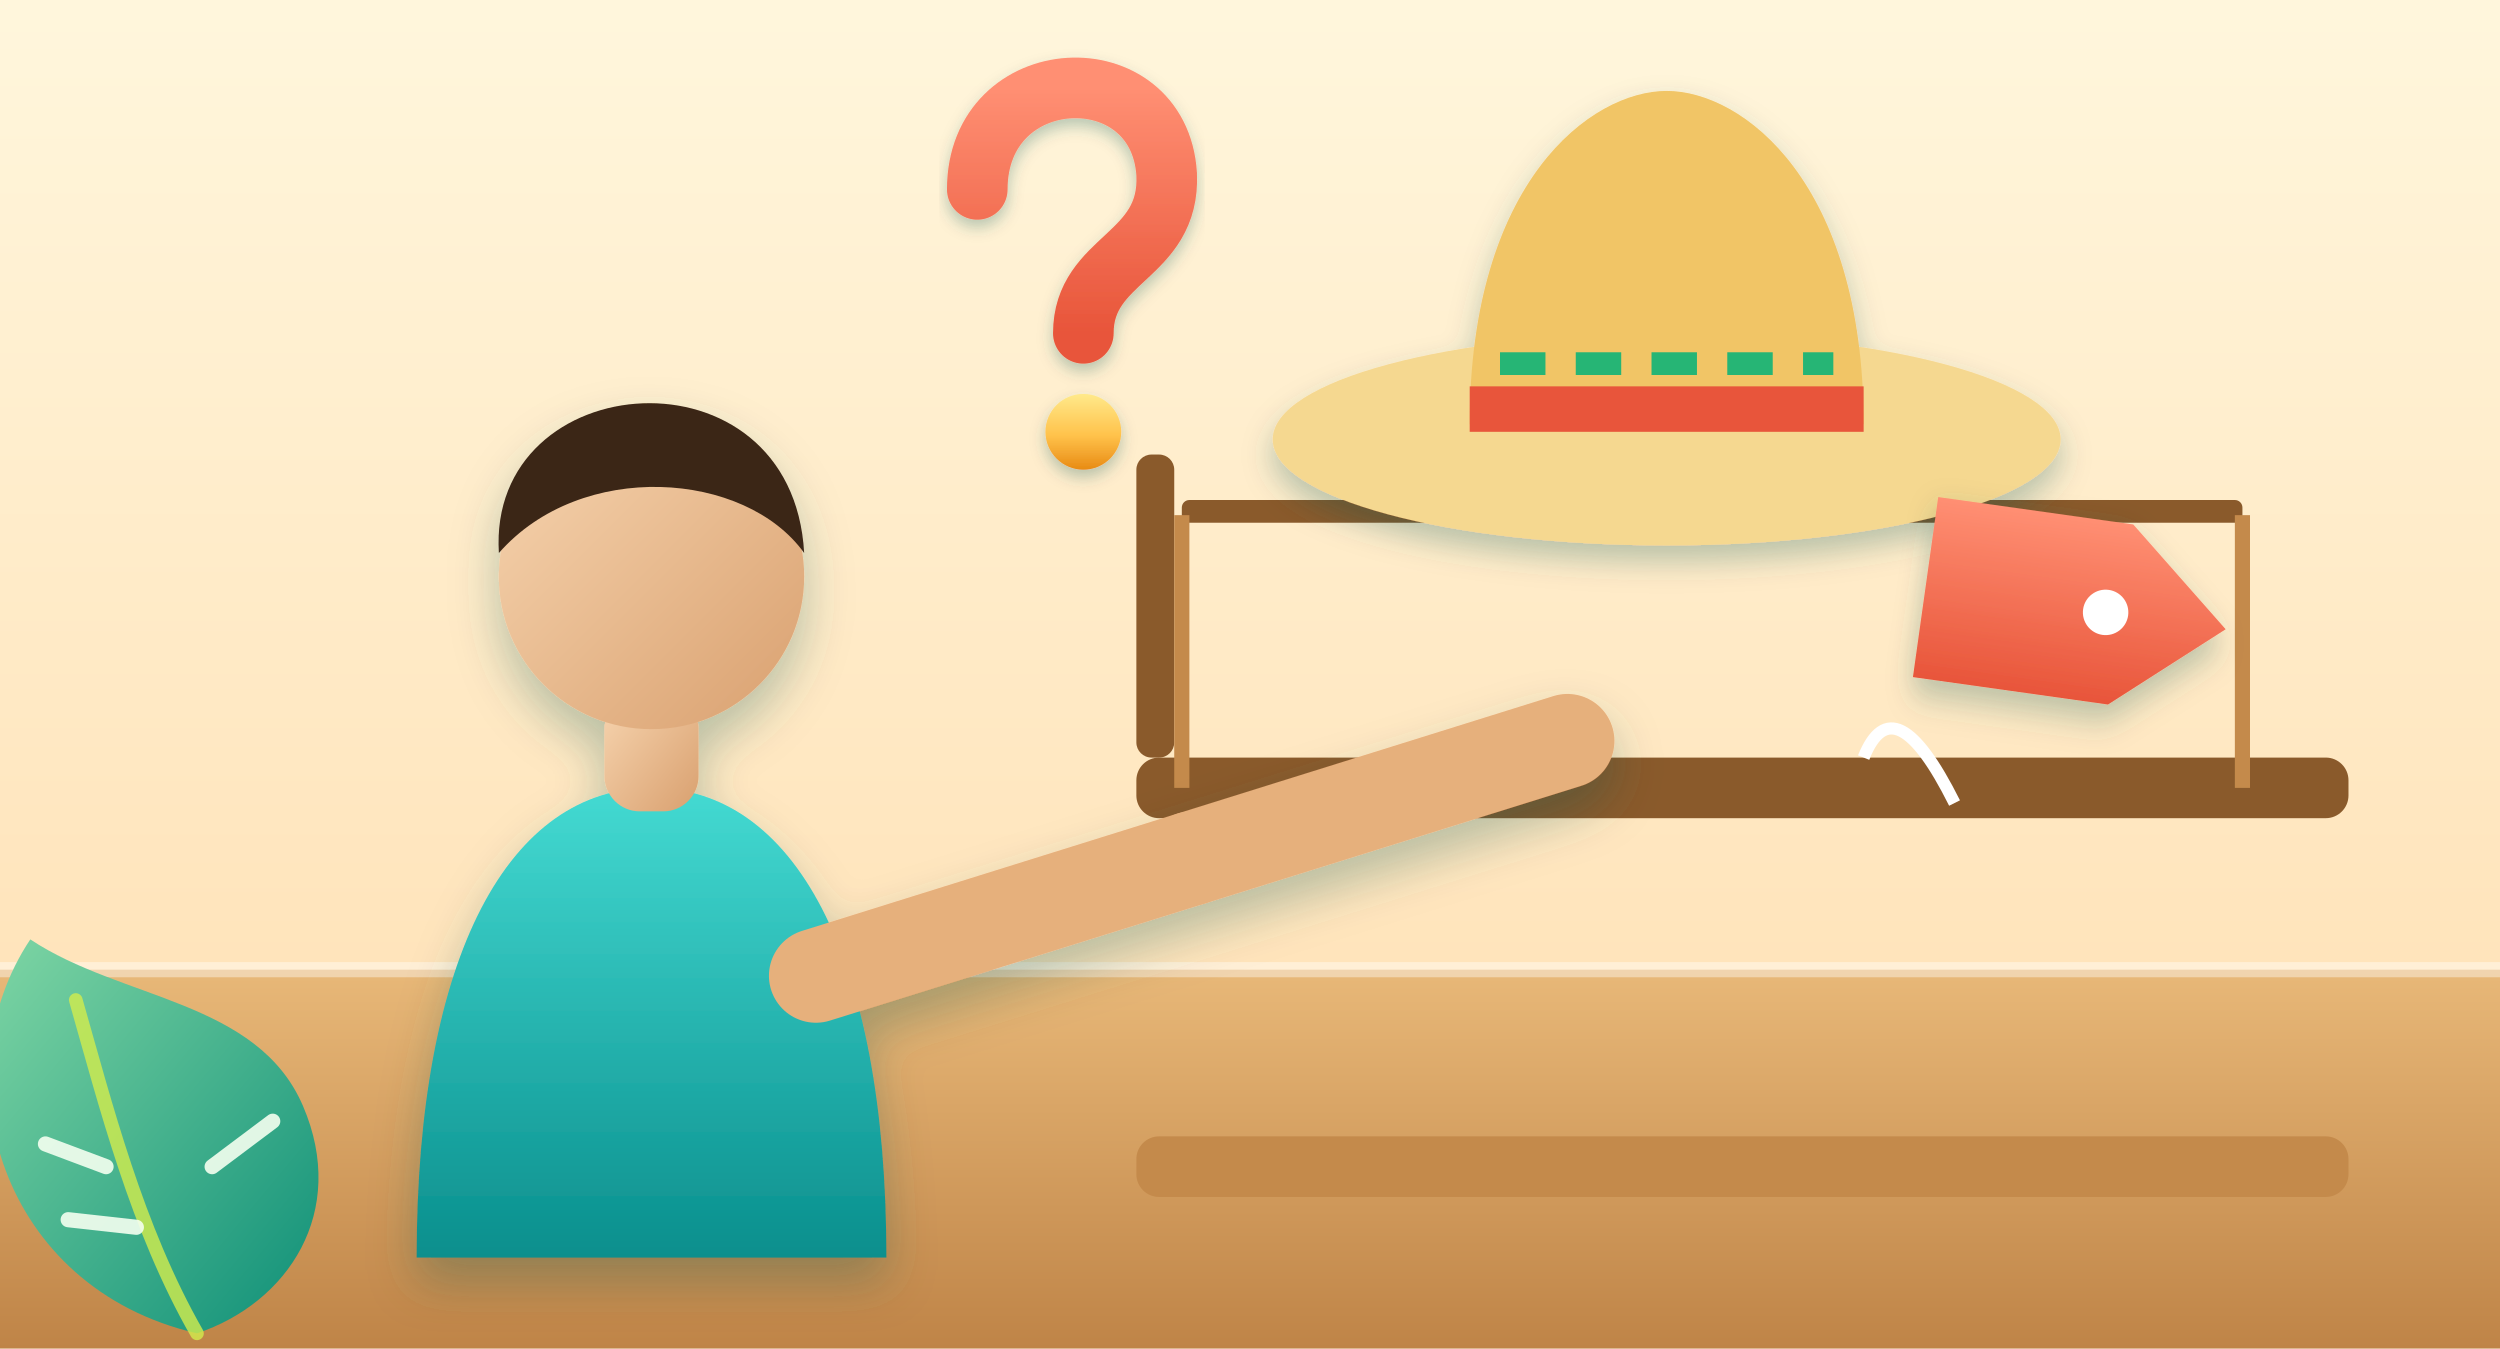
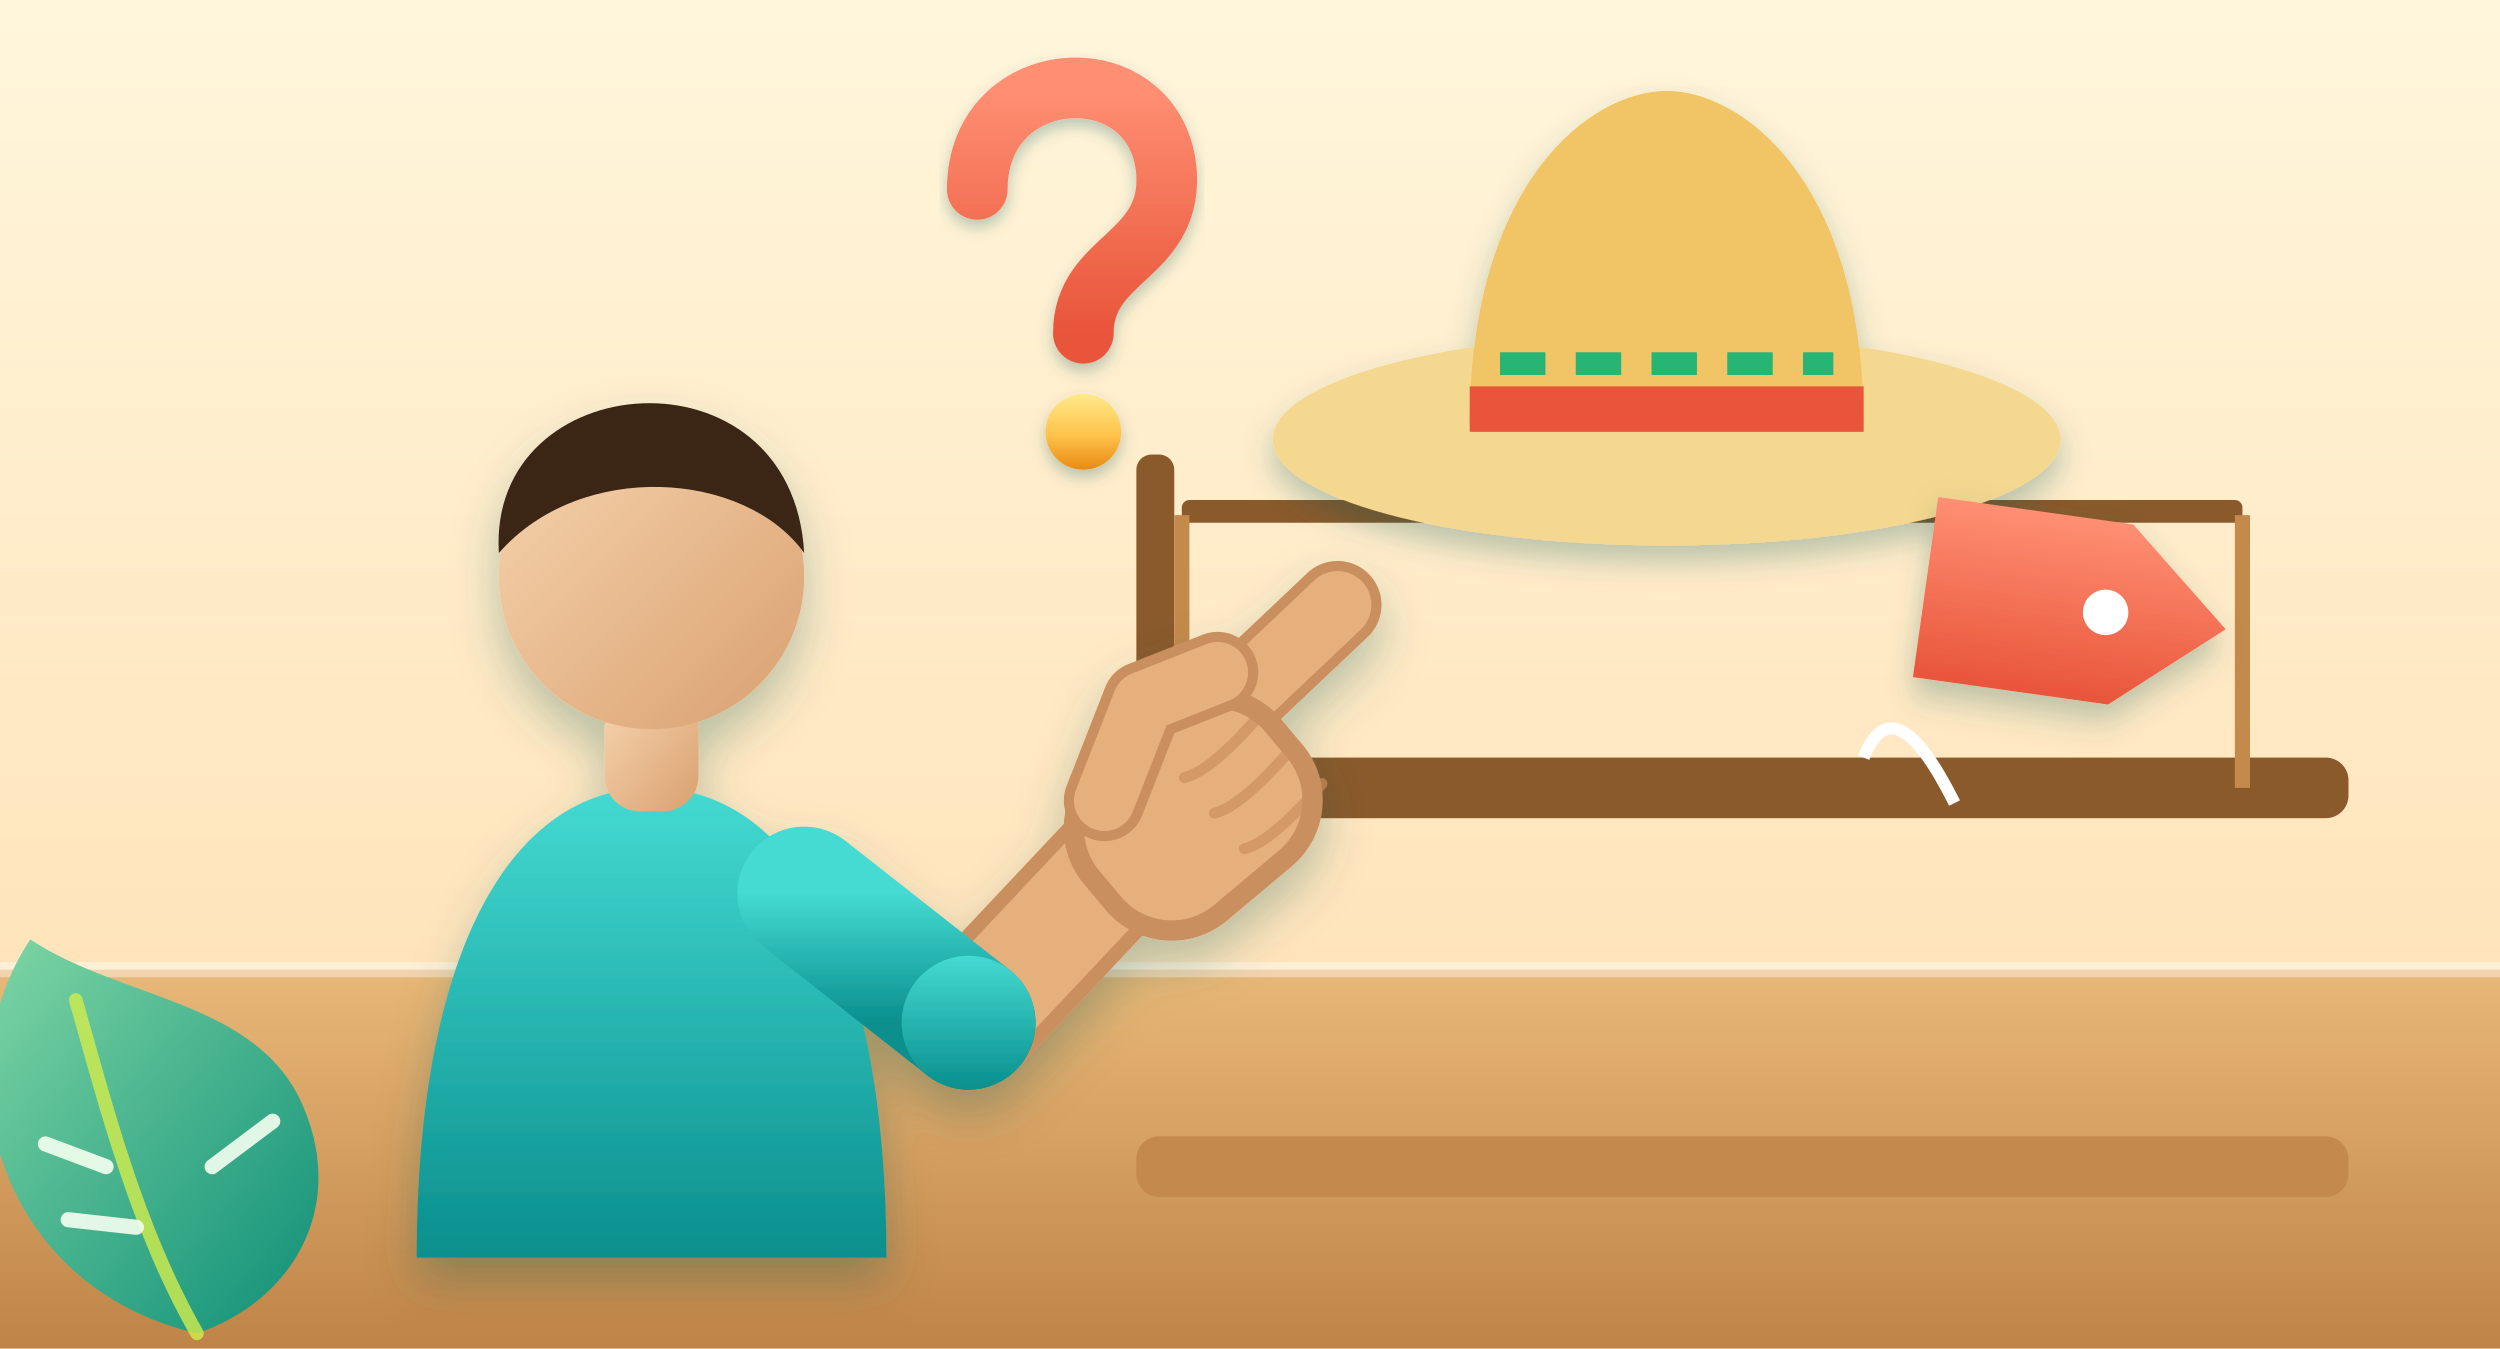
<svg xmlns="http://www.w3.org/2000/svg" viewBox="0 0 330 178" width="330" height="178" role="img">
  <defs>
    <linearGradient id="cuanto-cuesta-esto-sky" x1="0" y1="0" x2="0" y2="1">
      <stop offset="0" stop-color="#7CC8F2" />
      <stop offset=".65" stop-color="#CFF1EA" />
      <stop offset="1" stop-color="#FFF1C4" />
    </linearGradient>
    <linearGradient id="cuanto-cuesta-esto-sea" x1="0" y1="0" x2="0" y2="1">
      <stop offset="0" stop-color="#3FD0C9" />
      <stop offset="1" stop-color="#1C8FB8" />
    </linearGradient>
    <linearGradient id="cuanto-cuesta-esto-sand" x1="0" y1="0" x2="0" y2="1">
      <stop offset="0" stop-color="#FFF3C9" />
      <stop offset="1" stop-color="#F5D890" />
    </linearGradient>
    <linearGradient id="cuanto-cuesta-esto-leaf" x1="0" y1="0" x2="1" y2="1">
      <stop offset="0" stop-color="#D8F25A" />
      <stop offset="1" stop-color="#27B574" />
    </linearGradient>
    <linearGradient id="cuanto-cuesta-esto-leafd" x1="0" y1="0" x2="1" y2="1">
      <stop offset="0" stop-color="#7FD6A4" />
      <stop offset="1" stop-color="#0E8F78" />
    </linearGradient>
    <linearGradient id="cuanto-cuesta-esto-gold" x1="0" y1="0" x2="0" y2="1">
      <stop offset="0" stop-color="#FFE98A" />
      <stop offset=".55" stop-color="#FFC24B" />
      <stop offset="1" stop-color="#E88B14" />
    </linearGradient>
    <linearGradient id="cuanto-cuesta-esto-teal" x1="0" y1="0" x2="0" y2="1">
      <stop offset="0" stop-color="#44DAD2" />
      <stop offset="1" stop-color="#0A8F8D" />
    </linearGradient>
    <linearGradient id="cuanto-cuesta-esto-coral" x1="0" y1="0" x2="0" y2="1">
      <stop offset="0" stop-color="#FF8F73" />
      <stop offset="1" stop-color="#E8553A" />
    </linearGradient>
    <linearGradient id="cuanto-cuesta-esto-skin" x1="0" y1="0" x2="1" y2="1">
      <stop offset="0" stop-color="#F7D5B0" />
      <stop offset="1" stop-color="#D9A06F" />
    </linearGradient>
    <linearGradient id="cuanto-cuesta-esto-night" x1="0" y1="0" x2="0" y2="1">
      <stop offset="0" stop-color="#16406B" />
      <stop offset=".7" stop-color="#2D7C9E" />
      <stop offset="1" stop-color="#5BB5B8" />
    </linearGradient>
    <linearGradient id="cuanto-cuesta-esto-dawn" x1="0" y1="0" x2="0" y2="1">
      <stop offset="0" stop-color="#9FD8F2" />
      <stop offset=".6" stop-color="#FFE3B0" />
      <stop offset="1" stop-color="#FFB38A" />
    </linearGradient>
    <radialGradient id="cuanto-cuesta-esto-sun" cx=".4" cy=".35" r=".8">
      <stop offset="0" stop-color="#FFF6B8" />
      <stop offset=".5" stop-color="#FFC24B" />
      <stop offset="1" stop-color="#FF9A2E" />
    </radialGradient>
    <radialGradient id="cuanto-cuesta-esto-moon" cx=".35" cy=".35" r=".8">
      <stop offset="0" stop-color="#FFFFFF" />
      <stop offset="1" stop-color="#E9F0C4" />
    </radialGradient>
    <filter id="cuanto-cuesta-esto-sh" x="-20%" y="-20%" width="140%" height="150%">
      <feDropShadow dx="0" dy="2" stdDeviation="2" flood-color="#0B4F55" flood-opacity=".28" />
    </filter>
    <linearGradient id="cuanto-cuesta-esto-wall" x1="0" y1="0" x2="0" y2="1">
      <stop offset="0" stop-color="#FFF6DC" />
      <stop offset="1" stop-color="#FFDDAE" />
    </linearGradient>
    <linearGradient id="cuanto-cuesta-esto-wallt" x1="0" y1="0" x2="0" y2="1">
      <stop offset="0" stop-color="#C9F2E8" />
      <stop offset="1" stop-color="#8FDCCB" />
    </linearGradient>
    <linearGradient id="cuanto-cuesta-esto-wood" x1="0" y1="0" x2="0" y2="1">
      <stop offset="0" stop-color="#E8B878" />
      <stop offset="1" stop-color="#BF8447" />
    </linearGradient>
    <linearGradient id="cuanto-cuesta-esto-road" x1="0" y1="0" x2="0" y2="1">
      <stop offset="0" stop-color="#8AA7A1" />
      <stop offset="1" stop-color="#4F6F6A" />
    </linearGradient>
    <linearGradient id="cuanto-cuesta-esto-steel" x1="0" y1="0" x2="0" y2="1">
      <stop offset="0" stop-color="#F4FAFA" />
      <stop offset="1" stop-color="#A9C4C2" />
    </linearGradient>
    <linearGradient id="cuanto-cuesta-esto-blue" x1="0" y1="0" x2="0" y2="1">
      <stop offset="0" stop-color="#5FB4EE" />
      <stop offset="1" stop-color="#2E6FC0" />
    </linearGradient>
    <linearGradient id="cuanto-cuesta-esto-glass" x1="0" y1="0" x2="1" y2="1">
      <stop offset="0" stop-color="#E6FAFF" />
      <stop offset="1" stop-color="#9ED8EE" />
    </linearGradient>
    <linearGradient id="cuanto-cuesta-esto-red" x1="0" y1="0" x2="0" y2="1">
      <stop offset="0" stop-color="#FF6B52" />
      <stop offset="1" stop-color="#C92E1E" />
    </linearGradient>
    <linearGradient id="cuanto-cuesta-esto-green" x1="0" y1="0" x2="0" y2="1">
      <stop offset="0" stop-color="#7BDB6A" />
      <stop offset="1" stop-color="#2E9E4A" />
    </linearGradient>
  </defs>
  <clipPath id="cuanto-cuesta-esto-clip">
    <rect width="330" height="178" rx="0" />
  </clipPath>
  <g clip-path="url(#cuanto-cuesta-esto-clip)">
    <rect width="330" height="178" fill="url(#cuanto-cuesta-esto-wall)" />
    <rect y="128" width="330" height="50" fill="url(#cuanto-cuesta-esto-wood)" />
    <path d="M0 128H330" stroke="#fff" stroke-opacity=".4" stroke-width="2" />
    <rect x="150" y="100" width="160" height="8" rx="3" fill="#8A5A2B" />
    <rect x="150" y="60" width="5" height="40" rx="2" fill="#8A5A2B" />
    <rect x="156" y="66" width="140" height="3" rx="1" fill="#8A5A2B" />
    <path d="M156 68V104M296 68V104" stroke="#C48A4B" stroke-width="2" />
    <g transform="translate(220 58)" filter="url(#cuanto-cuesta-esto-sh)">
      <ellipse rx="52" ry="14" fill="#F5D890" />
      <path d="M-26 -2C-26 -34 -10 -46 0 -46 10 -46 26 -34 26 -2Z" fill="#F1C566" />
      <path d="M-26 -4h52" stroke="#E8553A" stroke-width="6" />
      <path d="M-22 -10h44" stroke="#27B574" stroke-width="3" stroke-dasharray="6 4" />
    </g>
    <g transform="translate(272 80) rotate(8)" filter="url(#cuanto-cuesta-esto-sh)">
      <path d="M-18 -12h26l14 12 -14 12h-26Z" fill="url(#cuanto-cuesta-esto-coral)" />
      <circle cx="6" cy="0" r="3" fill="#fff" />
    </g>
    <path d="M246 100Q250 90 258 106" stroke="#fff" stroke-width="1.6" fill="none" />
    <g transform="translate(86 166) scale(1.55 1.55)" filter="url(#cuanto-cuesta-esto-sh)">
      <path d="M-20 0C-20 -26 -12 -40 0 -40S20 -26 20 0Z" fill="url(#cuanto-cuesta-esto-teal)" />
      <rect x="-4" y="-48" width="8" height="10" rx="3" fill="url(#cuanto-cuesta-esto-skin)" />
      <circle cx="0" cy="-58" r="13" fill="url(#cuanto-cuesta-esto-skin)" />
      <path d="M-13 -60C-14 -76 12 -78 13 -60 8 -67 -6 -68 -13 -60Z" fill="#3B2616" />
-       <path d="M14 -24L46 -34" stroke="#E6B07C" stroke-width="8" stroke-linecap="round" />
-       <path d="M46 -34L78 -44" stroke="#E6B07C" stroke-width="8" stroke-linecap="round" />
+       <path d="M27.0 -20.0L43.0 -37.0" stroke="#C98F5E" stroke-width="11.4" stroke-linecap="round" stroke-linejoin="round" fill="none" />
+       <path d="M27.0 -20.0L43.0 -37.0" stroke="#E6B07C" stroke-width="9.0" stroke-linecap="round" stroke-linejoin="round" fill="none" />
+       <path d="M13 -31L27 -20" stroke="url(#cuanto-cuesta-esto-teal)" stroke-width="11.4" stroke-linecap="round" fill="none" />
+       <circle cx="27" cy="-20" r="5.7" fill="url(#cuanto-cuesta-esto-teal)" />
+       <g transform="translate(43 -37)">
+         <g transform="translate(0 0) rotate(-40) scale(0.72)">
+           <path d="M8.0 -4.5L33.0 -6.0" stroke="#C98F5E" stroke-width="10.4" stroke-linecap="round" stroke-linejoin="round" fill="none" />
+           <path d="M8.0 -4.5L33.0 -6.0" stroke="#E6B07C" stroke-width="8" stroke-linecap="round" stroke-linejoin="round" fill="none" />
+           <rect x="-10" y="-9" width="28" height="22" rx="9" fill="#E6B07C" stroke="#C98F5E" stroke-width="2.4" />
+           <path d="M18 -2q-9 1.5-12 0" stroke="#C98F5E" stroke-width="1.3" fill="none" stroke-linecap="round" opacity=".65" />
+           <path d="M18 3.5q-9 1.5-12 0" stroke="#C98F5E" stroke-width="1.3" fill="none" stroke-linecap="round" opacity=".65" />
+           <path d="M18 9q-9 1.5-12 0" stroke="#C98F5E" stroke-width="1.3" fill="none" stroke-linecap="round" opacity=".65" />
+           <path d="M-3.0 -6.0L8.0 -12.0L17.0 -9.0" stroke="#C98F5E" stroke-width="9.6" stroke-linecap="round" stroke-linejoin="round" fill="none" />
+           <path d="M-3.0 -6.0L8.0 -12.0L17.0 -9.0" stroke="#E6B07C" stroke-width="7.2" stroke-linecap="round" stroke-linejoin="round" fill="none" />
+         </g>
+       </g>
    </g>
    <g transform="translate(142 40) scale(0.5)" filter="url(#cuanto-cuesta-esto-sh)">
      <path d="M-26 -30C-26 -64 22 -66 24 -34 25 -12 2 -12 2 8" stroke="url(#cuanto-cuesta-esto-coral)" stroke-width="16" fill="none" stroke-linecap="round" />
      <circle cx="2" cy="34" r="10" fill="url(#cuanto-cuesta-esto-gold)" />
    </g>
    <g transform="translate(26 176) scale(1)">
      <path d="M0 0C-26 -6 -34 -34 -22 -52 -10 -44 8 -44 14 -30 20 -16 12 -4 0 0Z" fill="url(#cuanto-cuesta-esto-leafd)" />
      <path d="M0 0C-8 -14 -12 -30 -16 -44" stroke="#D2EC4C" stroke-width="1.8" fill="none" stroke-linecap="round" opacity=".8" />
      <path d="M-12 -22l-8 -3M-8 -14l-9 -1M2 -22l8 -6" stroke="#F4FFF0" stroke-width="2" stroke-linecap="round" opacity=".9" />
    </g>
    <rect x="150" y="150" width="160" height="8" rx="3" fill="#C48A4B" />
  </g>
</svg>
